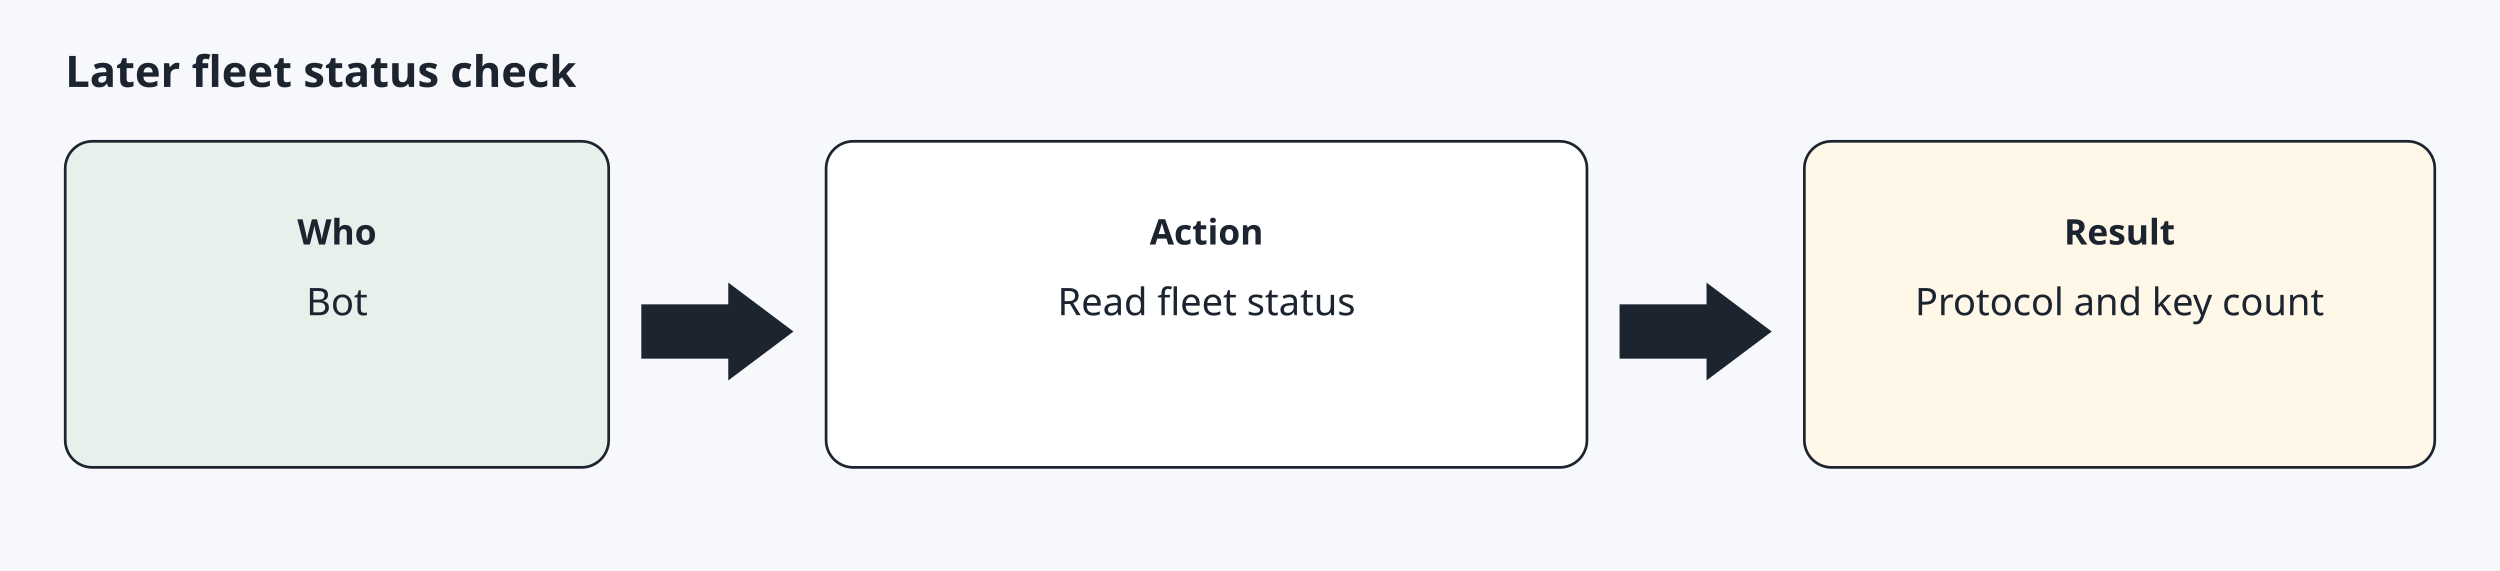
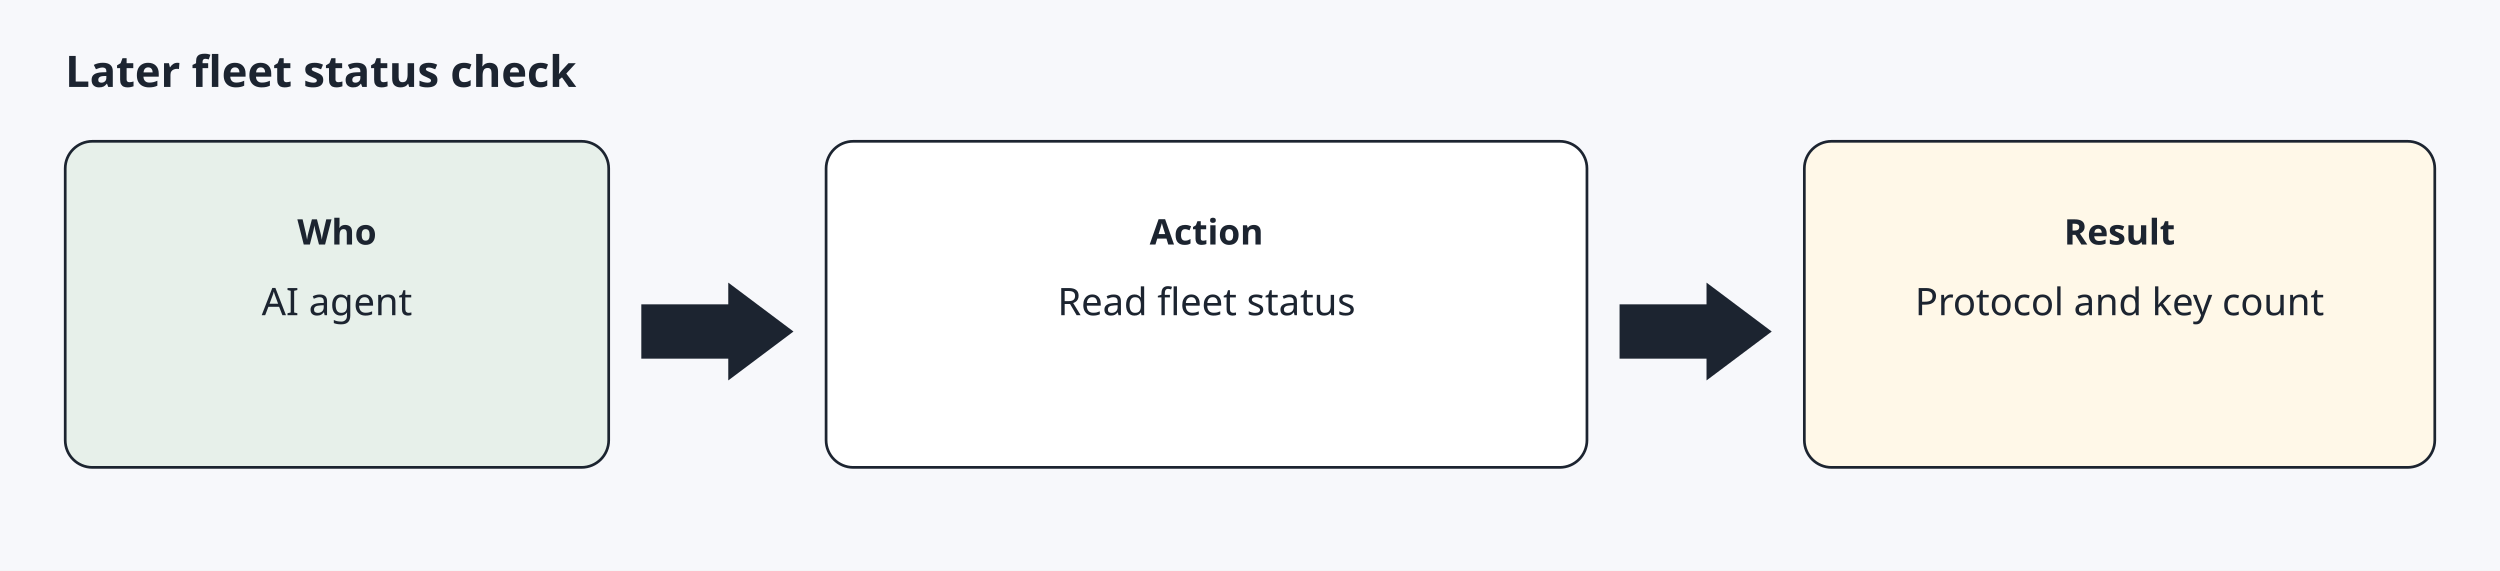
<svg xmlns="http://www.w3.org/2000/svg" width="920" height="210" viewBox="0 0 920 210" role="img">
  <rect width="920" height="210" fill="#f7f8fb" />
  <text x="24" y="32" font-family="sans-serif" font-size="16" font-weight="700" fill="#1c2430">Later fleet status check</text>
  <rect x="24" y="52" width="200" height="120" rx="10" fill="#e7f0ea" stroke="#1c2430" />
  <text x="124" y="90" text-anchor="middle" font-family="sans-serif" font-size="13" font-weight="700" fill="#1c2430">Who</text>
-   <text x="124" y="116" text-anchor="middle" font-family="sans-serif" font-size="14" fill="#1c2430">Bot</text>
+   <text x="124" y="116" text-anchor="middle" font-family="sans-serif" font-size="14" fill="#1c2430">AI agent</text>
  <polygon points="236,112 268,112 268,104 292,122 268,140 268,132 236,132" fill="#1c2430" />
  <rect x="304" y="52" width="280" height="120" rx="10" fill="#fff" stroke="#1c2430" />
  <text x="444" y="90" text-anchor="middle" font-family="sans-serif" font-size="13" font-weight="700" fill="#1c2430">Action</text>
  <text x="444" y="116" text-anchor="middle" font-family="sans-serif" font-size="14" fill="#1c2430">Read fleet status</text>
  <polygon points="596,112 628,112 628,104 652,122 628,140 628,132 596,132" fill="#1c2430" />
  <rect x="664" y="52" width="232" height="120" rx="10" fill="#fff8e8" stroke="#1c2430" />
  <text x="780" y="90" text-anchor="middle" font-family="sans-serif" font-size="13" font-weight="700" fill="#1c2430">Result</text>
  <text x="780" y="116" text-anchor="middle" font-family="sans-serif" font-size="14" fill="#1c2430">Protocol and key count</text>
</svg>
